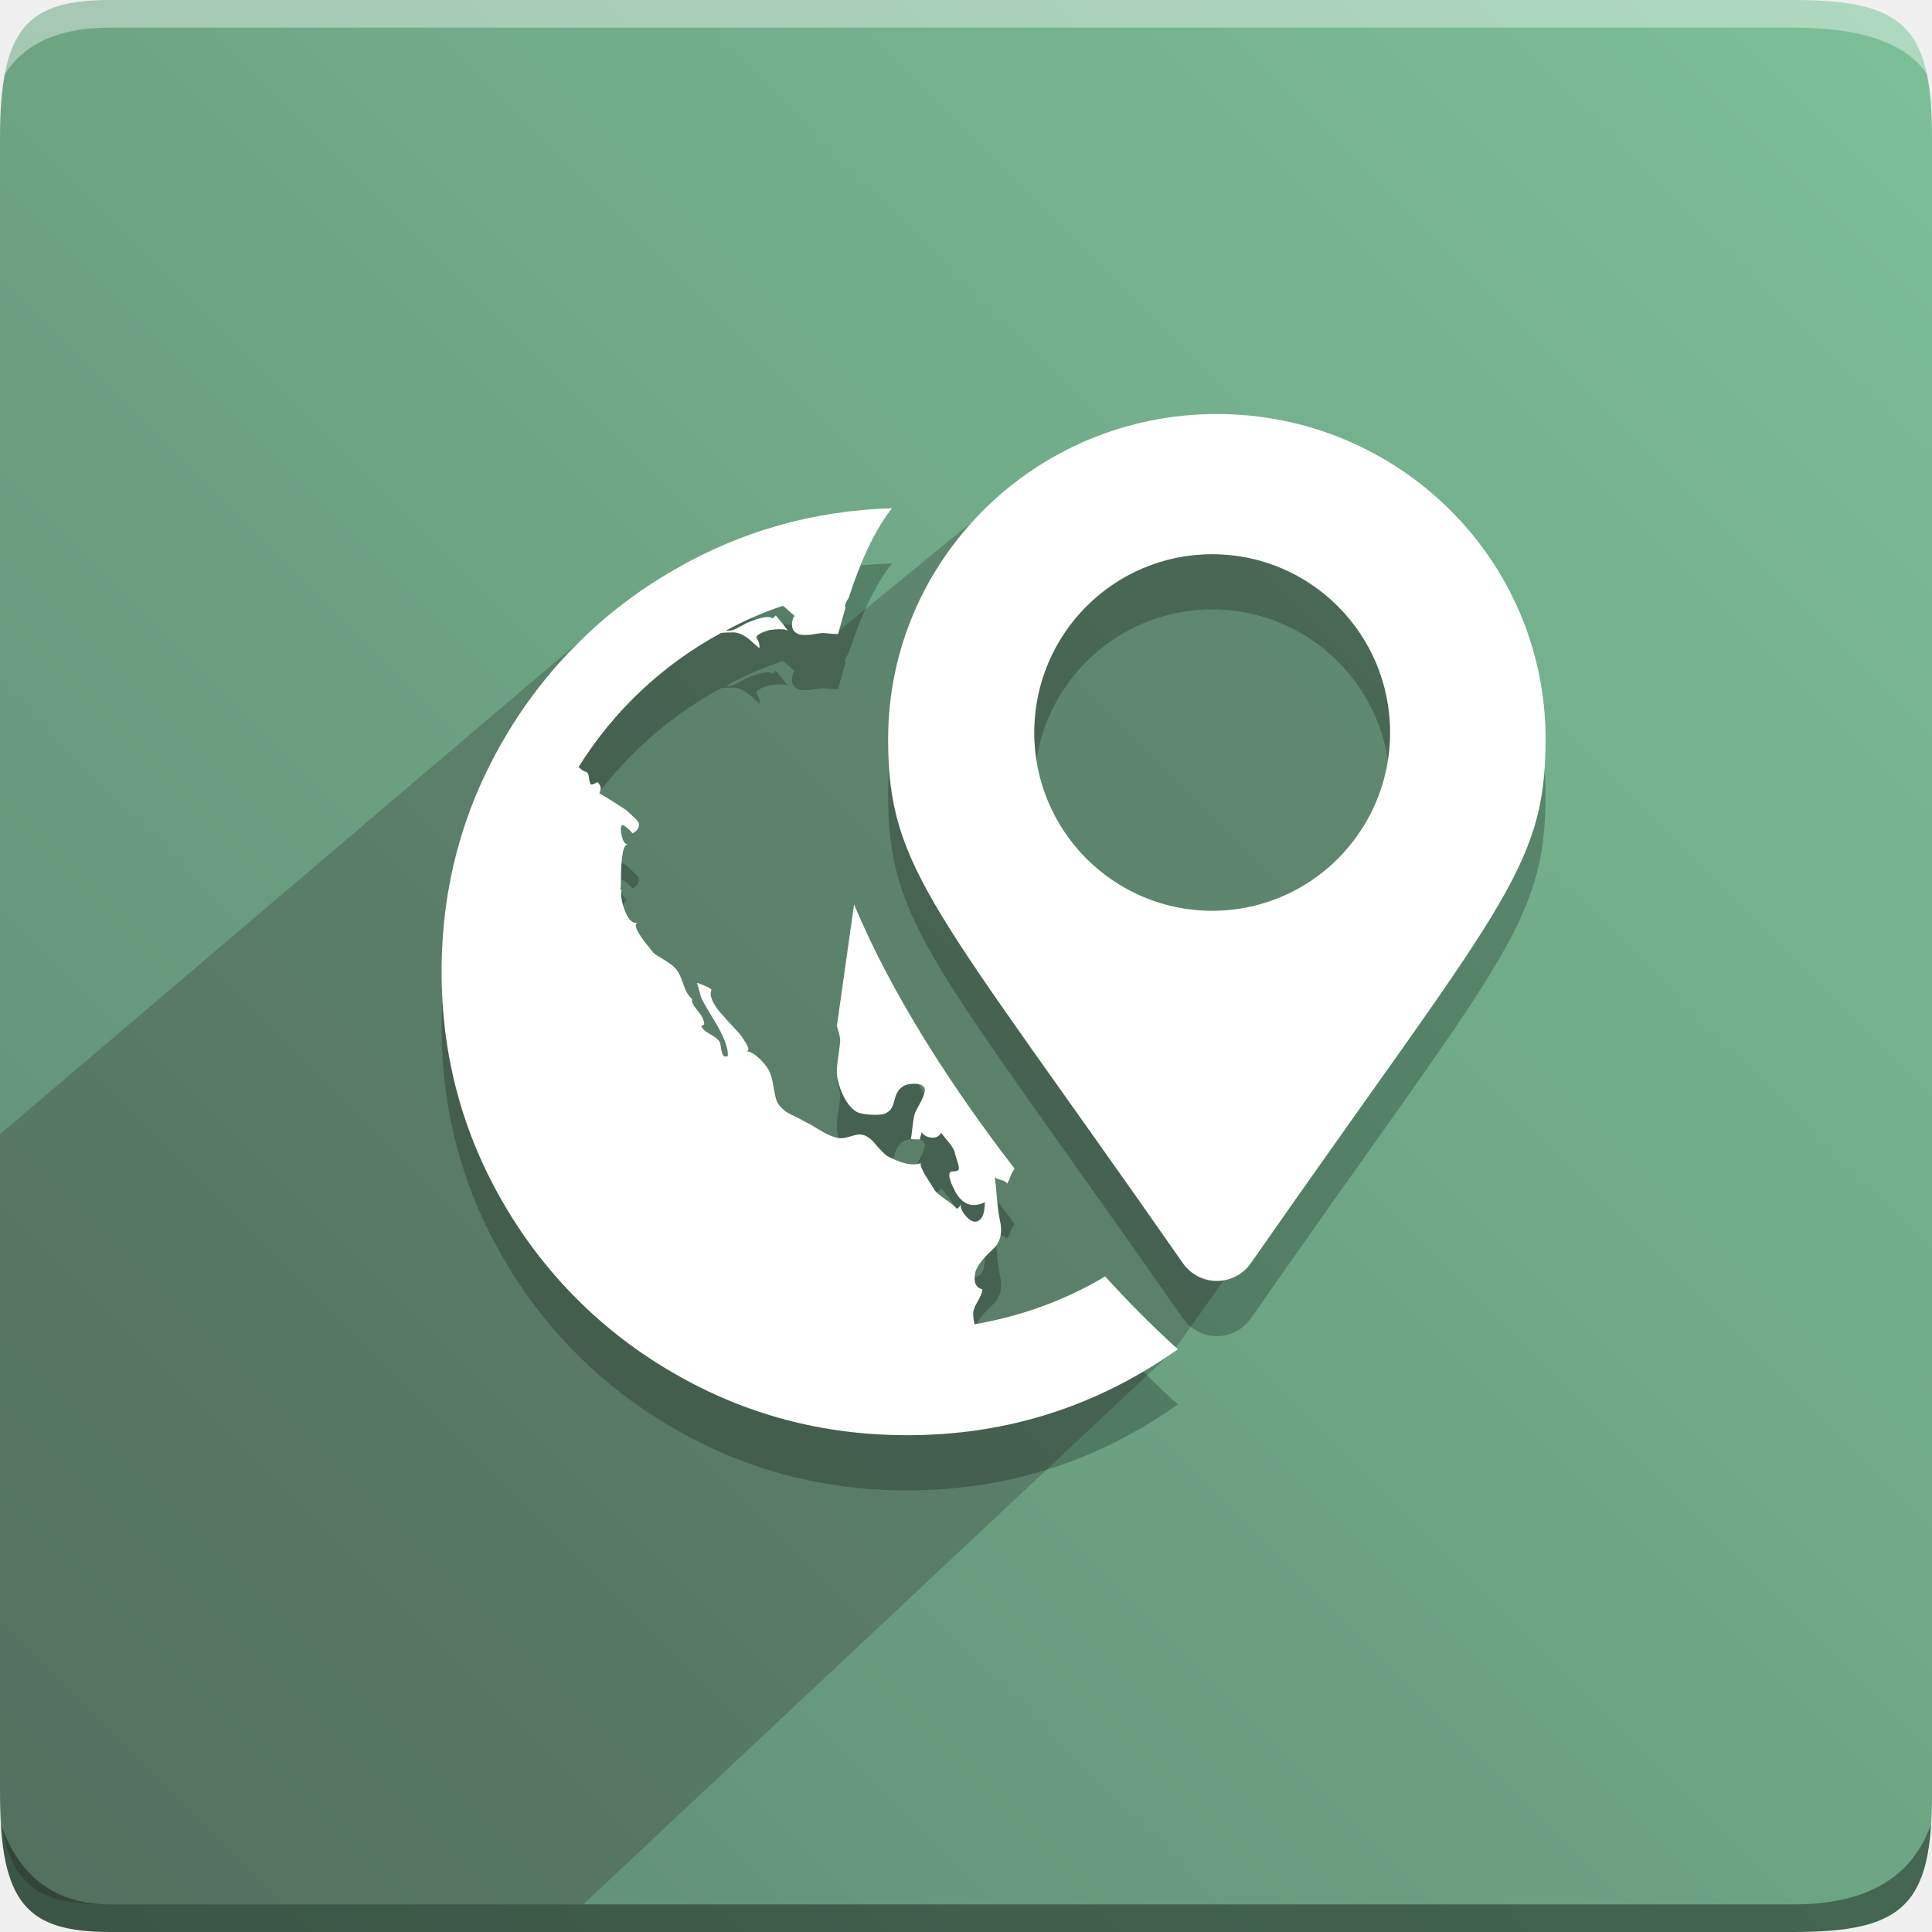
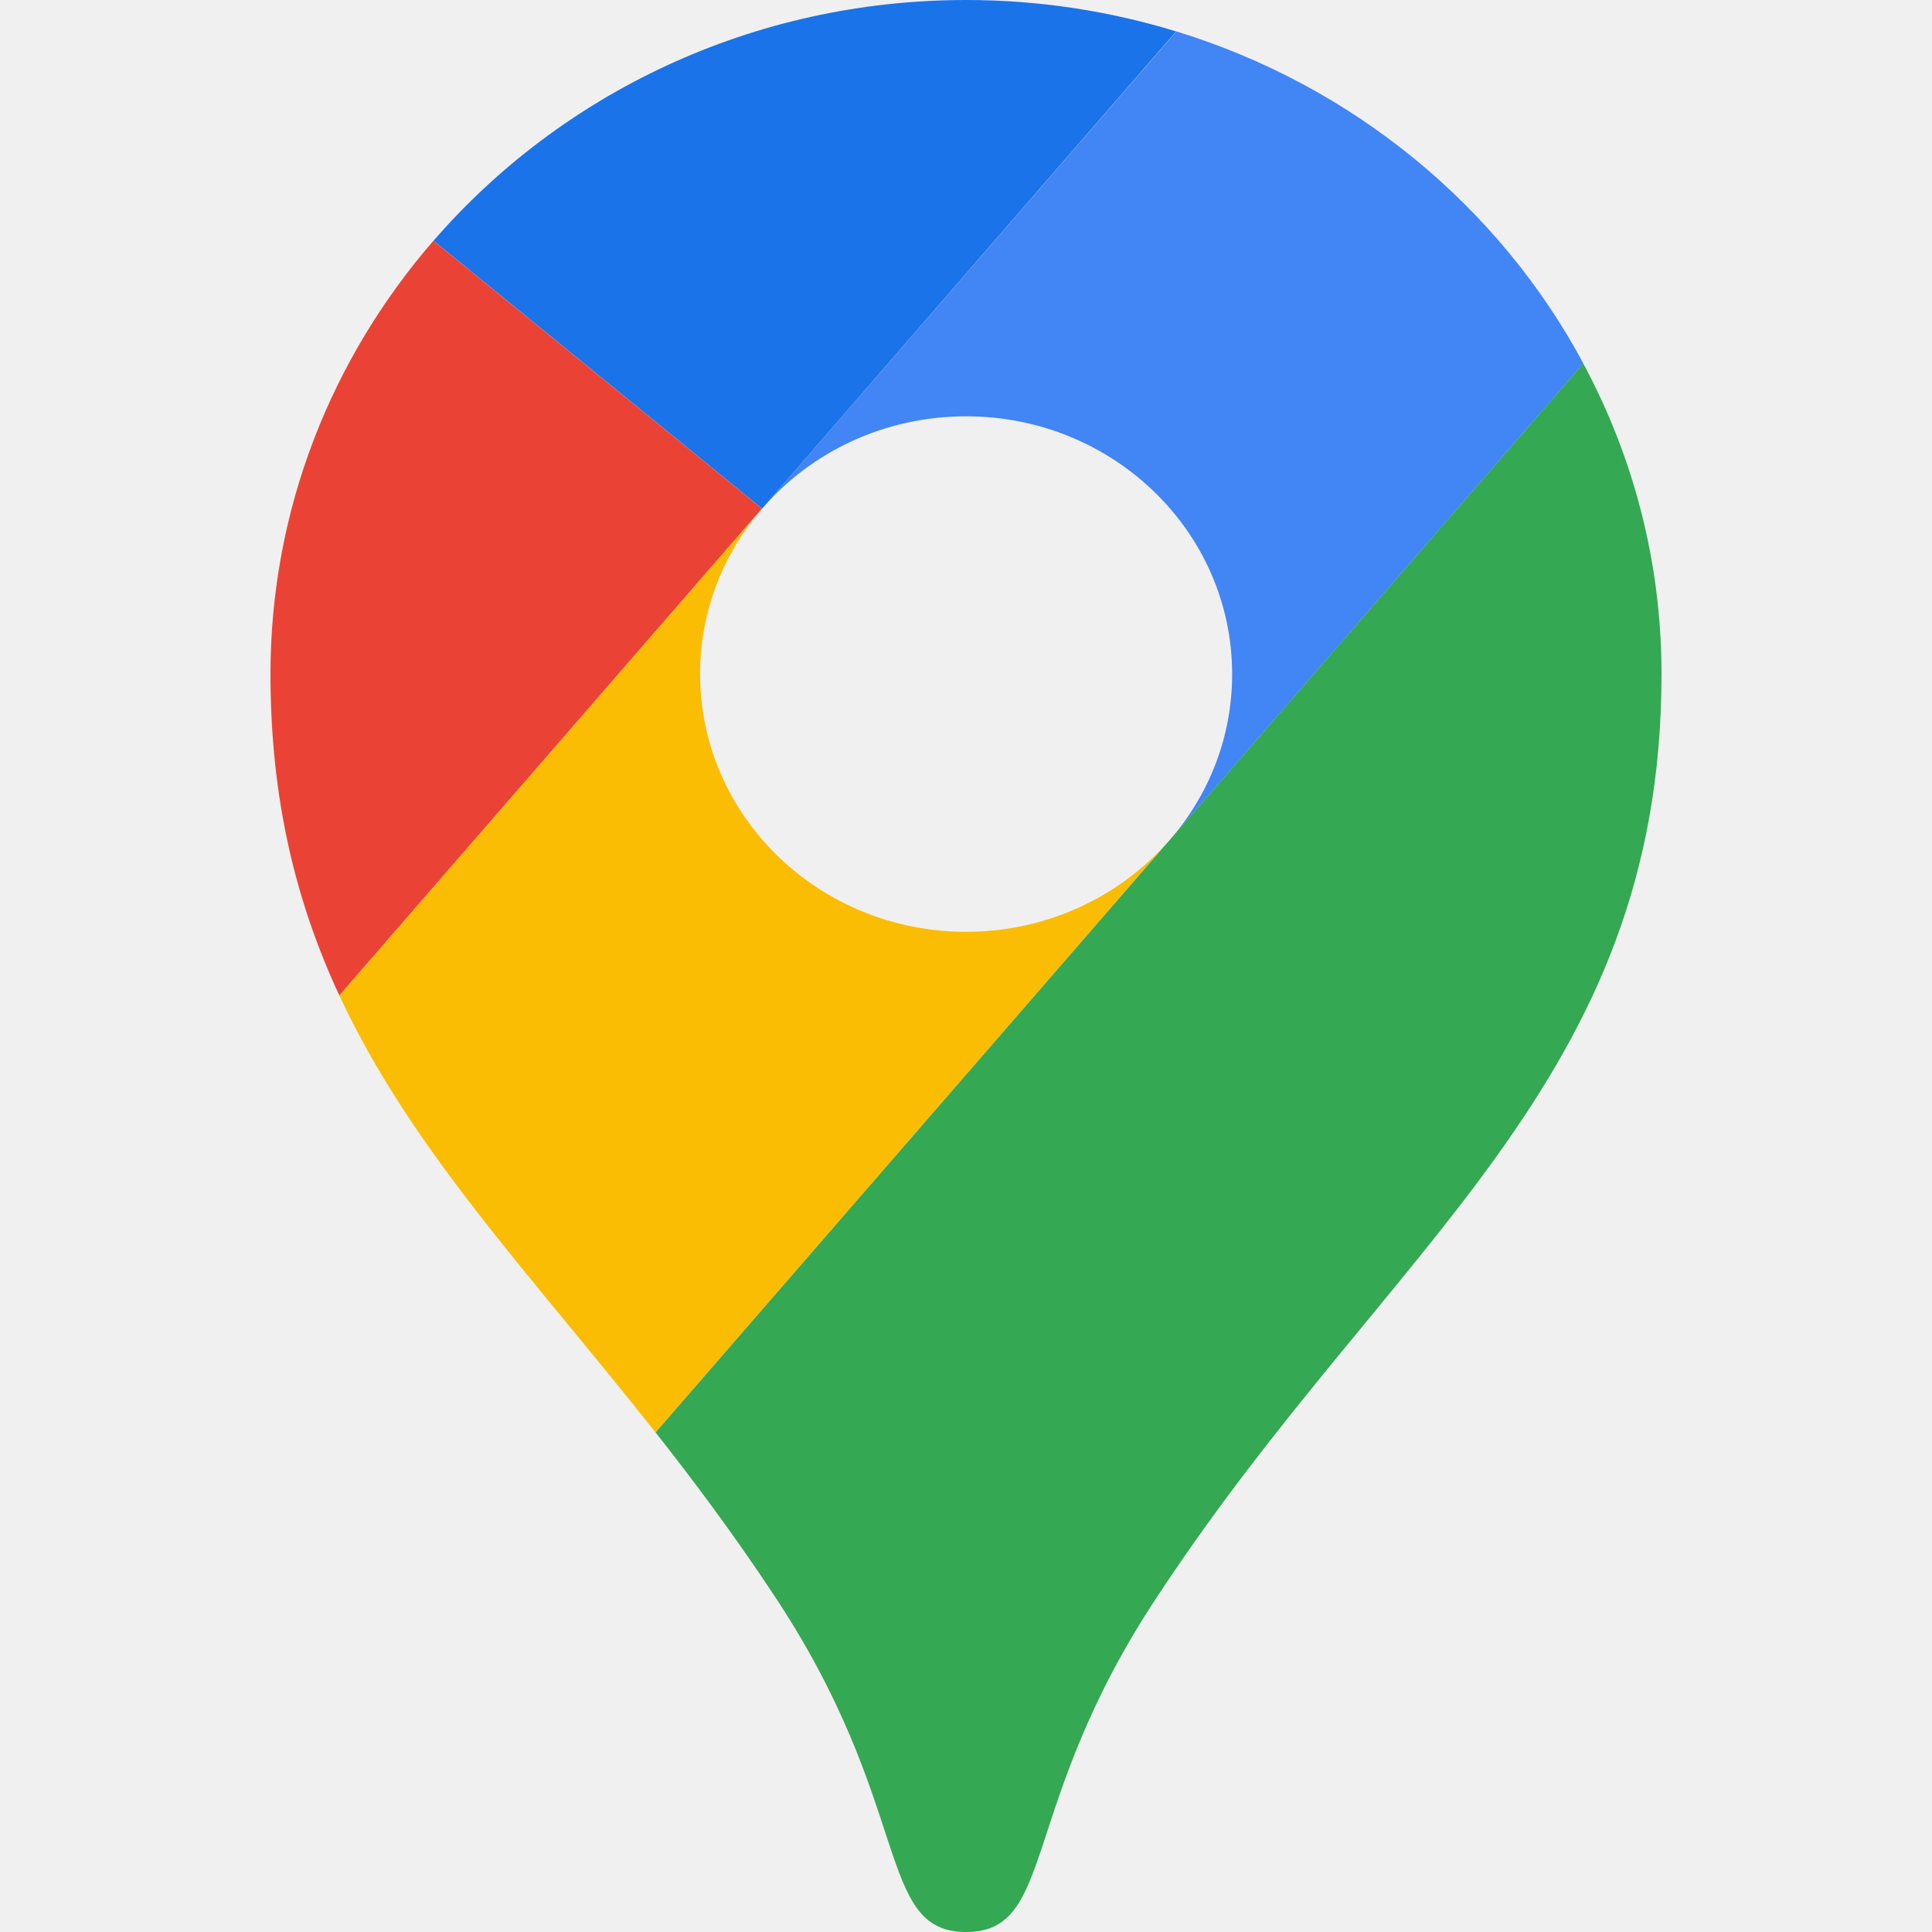
- <svg xmlns="http://www.w3.org/2000/svg" xmlns:xlink="http://www.w3.org/1999/xlink" width="70" height="70" viewBox="0 0 70 70">
-   <defs>
-     <path id="a" d="M4 0h61c4 0 5 1 5 5v60c0 4-1 5-5 5H4c-3 0-4-1-4-5V5c0-4 1-5 4-5z" />
-     <linearGradient id="c" x1="100%" x2="0%" y1="0%" y2="100%">
-       <stop offset="0%" stop-color="#7CC098" />
-       <stop offset="100%" stop-color="#5F8A71" />
-     </linearGradient>
-   </defs>
-   <g fill="none" fill-rule="evenodd">
-     <mask id="b" fill="#fff">
-       <use xlink:href="#a" />
-     </mask>
-     <g mask="url(#b)">
-       <path fill="url(#c)" d="M0 0H70V70H0z" />
-       <path fill="#FFF" fill-opacity=".383" d="M4 1h61c2.667 0 4.333.667 5 2V0H0v3c.667-1.333 2-2 4-2z" />
-       <path fill="#393939" d="M21.133 69H4c-2 0-4-.146-4-4.078v-23.83l22.808-19.397 7.515 1.218L35 19.09l4.05-2.847 10.88 1.975 4.671 13.71-12.054 16.98L21.133 69z" opacity=".324" />
-       <path fill="#000" fill-opacity=".383" d="M4 69h61c2.667 0 4.333-1 5-3v4H0v-4c.667 2 2 3 4 3z" />
-       <path fill="#000" d="M42.676 50.887c-.43.304-.876.59-1.34.86C38.753 53.25 35.93 54 32.87 54c-3.06 0-5.883-.75-8.467-2.253a16.757 16.757 0 0 1-6.14-6.112C16.754 43.06 16 40.25 16 37.203c0-3.047.754-5.857 2.262-8.43a16.757 16.757 0 0 1 6.14-6.113c2.428-1.411 5.066-2.16 7.915-2.245-.585.74-1.11 1.83-1.576 3.27l-.003.002a.587.587 0 0 0-.12.252.14.14 0 0 0 .017.085c-.092.302-.182.618-.27.948a3.21 3.21 0 0 1-.307-.016l-.22-.022c-.059 0-.176.015-.352.044a1.64 1.64 0 0 1-.45.022.409.409 0 0 1-.296-.175c-.059-.117-.059-.263 0-.438.014-.058.044-.073.088-.043a3.287 3.287 0 0 1-.242-.208 2.141 2.141 0 0 0-.22-.186c-.673.219-1.362.518-2.064.897a.543.543 0 0 0 .263-.022c.073-.03.169-.077.286-.142.117-.066.19-.106.22-.12.497-.205.805-.256.922-.154l.11-.11c.205.234.351.416.439.548-.103-.059-.322-.066-.659-.022-.293.087-.454.175-.483.262.102.175.139.306.11.394a3.426 3.426 0 0 1-.253-.219 1.741 1.741 0 0 0-.318-.24.88.88 0 0 0-.33-.11c-.234 0-.395.007-.483.022a13.836 13.836 0 0 0-5.162 4.855c.103.102.19.16.264.175.058.015.095.08.11.197a.835.835 0 0 0 .054.24c.022.044.107.023.253-.065.132.117.154.255.066.416.015-.015.337.182.966.59.279.248.432.401.462.46.044.16-.03.291-.22.393a1.12 1.12 0 0 0-.198-.197c-.117-.102-.183-.131-.197-.087-.044.073-.04.208.01.404.052.197.129.288.231.274-.102 0-.172.116-.208.35a5.03 5.03 0 0 0-.055.776c0 .284-.008.456-.022.514l.044.022c-.044.175-.004.426.12.754.125.329.282.47.473.427-.19.044-.044.357.439.94.088.117.146.183.176.197.044.03.131.084.263.164s.242.153.33.219a.934.934 0 0 1 .22.23c.058.072.131.236.219.492.088.255.19.426.308.514-.03.087.04.233.208.437.169.204.245.372.23.503a.107.107 0 0 0-.054.022.107.107 0 0 1-.055.022c.044.102.157.204.34.306.184.102.297.197.34.284.016.044.03.117.045.219a.802.802 0 0 0 .066.24c.029.059.088.073.175.044.03-.291-.146-.743-.527-1.356a17.95 17.95 0 0 1-.373-.634 1.254 1.254 0 0 1-.12-.339 1.662 1.662 0 0 0-.1-.317c.03 0 .073.01.132.033.059.022.12.047.187.076.066.03.12.059.164.088.044.029.06.05.044.065-.044.102-.029.23.044.383.074.153.161.288.264.405a30.038 30.038 0 0 0 .637.7c.088.087.19.23.307.426.118.197.118.295 0 .295.132 0 .279.073.44.22.16.145.285.29.373.436.073.117.132.307.176.57.044.262.08.437.11.524.029.102.091.2.186.295.096.095.187.164.275.208l.351.175.286.153c.073.03.209.106.406.23.198.124.355.207.473.251.146.059.263.088.35.088.089 0 .195-.019.32-.055a3.67 3.67 0 0 1 .296-.077c.22-.029.432.08.637.329.205.247.359.4.461.459.527.277.93.357 1.208.24-.029.015-.025.07.011.164.037.095.095.208.176.34a21.426 21.426 0 0 0 .318.502c.074.088.205.197.396.328.19.132.322.241.395.329.088-.059.14-.124.154-.197-.044.116.007.262.154.437.146.175.278.248.395.219.205-.044.308-.277.308-.7-.454.219-.813.087-1.077-.394a.425.425 0 0 0-.055-.12 1.39 1.39 0 0 1-.142-.372.309.309 0 0 1 0-.164c.014-.044.05-.065.11-.065.131 0 .204-.026.22-.077.014-.051 0-.142-.045-.273a4.395 4.395 0 0 1-.088-.285c-.014-.116-.095-.262-.241-.437a5.832 5.832 0 0 1-.264-.328c-.073.131-.19.19-.351.175-.161-.015-.279-.08-.352-.197a.601.601 0 0 1-.033.12.518.518 0 0 0-.033.142c-.19 0-.3-.007-.33-.021.016-.044.034-.172.056-.383.022-.212.047-.376.077-.492.014-.059.055-.146.12-.263.066-.116.121-.222.165-.317.044-.095.073-.186.088-.273.015-.088-.018-.157-.099-.208-.08-.051-.208-.07-.384-.055-.278.015-.469.16-.571.438a4.52 4.52 0 0 0-.066.23.74.74 0 0 1-.11.25.546.546 0 0 1-.198.154c-.102.044-.278.058-.527.044-.249-.015-.424-.051-.527-.11-.19-.116-.355-.328-.494-.634-.14-.306-.209-.576-.209-.81 0-.145.018-.338.055-.579.037-.24.059-.422.066-.546.005-.083-.035-.262-.12-.536l.623-4.406c1.345 3.236 3.548 6.64 5.82 9.583a.238.238 0 0 0-.03.034 1.084 1.084 0 0 0-.132.262 1.32 1.32 0 0 1-.11.241c-.029-.058-.113-.106-.252-.142-.14-.037-.209-.077-.209-.12.03.145.059.4.088.765.03.365.066.642.11.831.102.452.014.802-.264 1.05-.395.364-.608.656-.637.875-.058.32.03.51.264.568 0 .102-.059.252-.176.449-.117.197-.168.353-.154.47 0 .087.015.204.044.35 1.724-.3 3.302-.878 4.734-1.735a39.265 39.265 0 0 0 2.635 2.64zm.189-3.11C33.85 34.856 32.178 33.53 32.178 28.78 32.178 22.274 37.511 17 44.089 17 50.667 17 56 22.274 56 28.78c0 4.749-1.673 6.075-10.687 18.998a1.5 1.5 0 0 1-2.448 0zM43.92 35c3.56 0 6.446-2.892 6.446-6.46s-2.886-6.46-6.446-6.46c-3.56 0-6.447 2.892-6.447 6.46S40.36 35 43.921 35z" opacity=".241" />
-       <path fill="#FFF" d="M42.676 48.887c-.43.304-.876.59-1.34.86C38.753 51.25 35.93 52 32.87 52c-3.06 0-5.883-.75-8.467-2.253a16.757 16.757 0 0 1-6.14-6.112C16.754 41.06 16 38.25 16 35.203c0-3.047.754-5.857 2.262-8.43a16.757 16.757 0 0 1 6.14-6.113c2.428-1.411 5.066-2.16 7.915-2.245-.585.74-1.11 1.83-1.576 3.27l-.003.002a.587.587 0 0 0-.12.252.14.14 0 0 0 .017.085c-.092.302-.182.618-.27.948a3.21 3.21 0 0 1-.307-.016l-.22-.022c-.059 0-.176.015-.352.044a1.64 1.64 0 0 1-.45.022.409.409 0 0 1-.296-.175c-.059-.117-.059-.263 0-.438.014-.058.044-.073.088-.043a3.287 3.287 0 0 1-.242-.208 2.141 2.141 0 0 0-.22-.186c-.673.219-1.362.518-2.064.897a.543.543 0 0 0 .263-.022c.073-.03.169-.077.286-.142.117-.066.19-.106.22-.12.497-.205.805-.256.922-.154l.11-.11c.205.234.351.416.439.548-.103-.059-.322-.066-.659-.022-.293.087-.454.175-.483.262.102.175.139.306.11.394a3.426 3.426 0 0 1-.253-.219 1.741 1.741 0 0 0-.318-.24.88.88 0 0 0-.33-.11c-.234 0-.395.007-.483.022a13.836 13.836 0 0 0-5.162 4.855c.103.102.19.16.264.175.058.015.095.08.11.197a.835.835 0 0 0 .054.24c.022.044.107.023.253-.065.132.117.154.255.066.416.015-.015.337.182.966.59.279.248.432.401.462.46.044.16-.03.291-.22.393a1.12 1.12 0 0 0-.198-.197c-.117-.102-.183-.131-.197-.087-.044.073-.04.208.01.404.052.197.129.288.231.274-.102 0-.172.116-.208.35a5.03 5.03 0 0 0-.055.776c0 .284-.008.456-.022.514l.044.022c-.044.175-.004.426.12.754.125.329.282.47.473.427-.19.044-.044.357.439.94.088.117.146.183.176.197.044.03.131.084.263.164s.242.153.33.219a.934.934 0 0 1 .22.23c.058.072.131.236.219.492.088.255.19.426.308.514-.03.087.04.233.208.437.169.204.245.372.23.503a.107.107 0 0 0-.054.022.107.107 0 0 1-.055.022c.044.102.157.204.34.306.184.102.297.197.34.284.016.044.03.117.045.219a.802.802 0 0 0 .066.24c.029.059.088.073.175.044.03-.291-.146-.743-.527-1.356a17.95 17.95 0 0 1-.373-.634 1.254 1.254 0 0 1-.12-.339 1.662 1.662 0 0 0-.1-.317c.03 0 .073.01.132.033.059.022.12.047.187.076.066.03.12.059.164.088.044.029.06.05.044.065-.044.102-.029.23.044.383.074.153.161.288.264.405a30.038 30.038 0 0 0 .637.7c.088.087.19.23.307.426.118.197.118.295 0 .295.132 0 .279.073.44.22.16.145.285.29.373.436.073.117.132.307.176.57.044.262.08.437.11.524.029.102.091.2.186.295.096.095.187.164.275.208l.351.175.286.153c.073.03.209.106.406.23.198.124.355.207.473.251.146.059.263.088.35.088.089 0 .195-.019.32-.055a3.67 3.67 0 0 1 .296-.077c.22-.029.432.08.637.329.205.247.359.4.461.459.527.277.93.357 1.208.24-.029.015-.025.07.011.164.037.095.095.208.176.34a21.426 21.426 0 0 0 .318.502c.074.088.205.197.396.328.19.132.322.241.395.329.088-.059.14-.124.154-.197-.044.116.007.262.154.437.146.175.278.248.395.219.205-.044.308-.277.308-.7-.454.219-.813.087-1.077-.394a.425.425 0 0 0-.055-.12 1.39 1.39 0 0 1-.142-.372.309.309 0 0 1 0-.164c.014-.044.05-.065.11-.065.131 0 .204-.026.22-.077.014-.051 0-.142-.045-.273a4.395 4.395 0 0 1-.088-.285c-.014-.116-.095-.262-.241-.437a5.832 5.832 0 0 1-.264-.328c-.073.131-.19.19-.351.175-.161-.015-.279-.08-.352-.197a.601.601 0 0 1-.033.12.518.518 0 0 0-.033.142c-.19 0-.3-.007-.33-.021.016-.044.034-.172.056-.383.022-.212.047-.376.077-.492.014-.059.055-.146.12-.263.066-.116.121-.222.165-.317.044-.095.073-.186.088-.273.015-.088-.018-.157-.099-.208-.08-.051-.208-.07-.384-.055-.278.015-.469.16-.571.438a4.52 4.52 0 0 0-.066.23.74.74 0 0 1-.11.25.546.546 0 0 1-.198.154c-.102.044-.278.058-.527.044-.249-.015-.424-.051-.527-.11-.19-.116-.355-.328-.494-.634-.14-.306-.209-.576-.209-.81 0-.145.018-.338.055-.579.037-.24.059-.422.066-.546.005-.083-.035-.262-.12-.536l.623-4.406c1.345 3.236 3.548 6.64 5.82 9.583a.238.238 0 0 0-.03.034 1.084 1.084 0 0 0-.132.262 1.32 1.32 0 0 1-.11.241c-.029-.058-.113-.106-.252-.142-.14-.037-.209-.077-.209-.12.03.145.059.4.088.765.03.365.066.642.11.831.102.452.014.802-.264 1.05-.395.364-.608.656-.637.875-.058.32.03.51.264.568 0 .102-.059.252-.176.449-.117.197-.168.353-.154.47 0 .087.015.204.044.35 1.724-.3 3.302-.878 4.734-1.735a39.265 39.265 0 0 0 2.635 2.64zm.189-3.11C33.85 32.856 32.178 31.53 32.178 26.78 32.178 20.274 37.511 15 44.089 15 50.667 15 56 20.274 56 26.78c0 4.749-1.673 6.075-10.687 18.998a1.5 1.5 0 0 1-2.448 0zM43.92 33c3.56 0 6.446-2.892 6.446-6.46s-2.886-6.46-6.446-6.46c-3.56 0-6.447 2.892-6.447 6.46S40.36 33 43.921 33z" />
-     </g>
-   </g>
+ <svg xmlns="http://www.w3.org/2000/svg" width="50" height="50" viewBox="0 0 50 50" fill="none">
+   <path d="M30.439 0.813C28.723 0.287 26.897 0 25.001 0C19.47 0 14.52 2.423 11.22 6.23L19.724 13.164L30.439 0.813Z" fill="#1A73E8" />
+   <path d="M11.217 6.23C8.588 9.262 7 13.175 7 17.443C7 20.725 7.675 23.382 8.783 25.764L19.721 13.164L11.217 6.23Z" fill="#EA4335" />
+   <path d="M25.003 10.774C28.807 10.774 31.888 13.761 31.888 17.447C31.888 19.088 31.276 20.592 30.262 21.753C30.262 21.753 35.699 15.485 40.977 9.406C38.797 5.342 35.017 2.216 30.445 0.813L19.722 13.164C20.985 11.701 22.881 10.774 25.003 10.774Z" fill="#4285F4" />
+   <path d="M25.003 24.115C21.2 24.115 18.118 21.128 18.118 17.442C18.118 15.813 18.723 14.32 19.721 13.159L8.783 25.763C10.652 29.782 13.761 33.007 16.963 37.07L30.257 21.752C28.997 23.196 27.109 24.115 25.003 24.115Z" fill="#FBBC04" />
+   <path d="M29.994 41.252C35.998 32.153 43 28.021 43 17.443C43 14.543 42.267 11.81 40.975 9.406L16.966 37.071C17.984 38.364 19.01 39.74 20.012 41.256C23.663 46.722 22.649 50 25.005 50C27.354 50 26.343 46.719 29.994 41.252Z" fill="#34A853" />
</svg>
